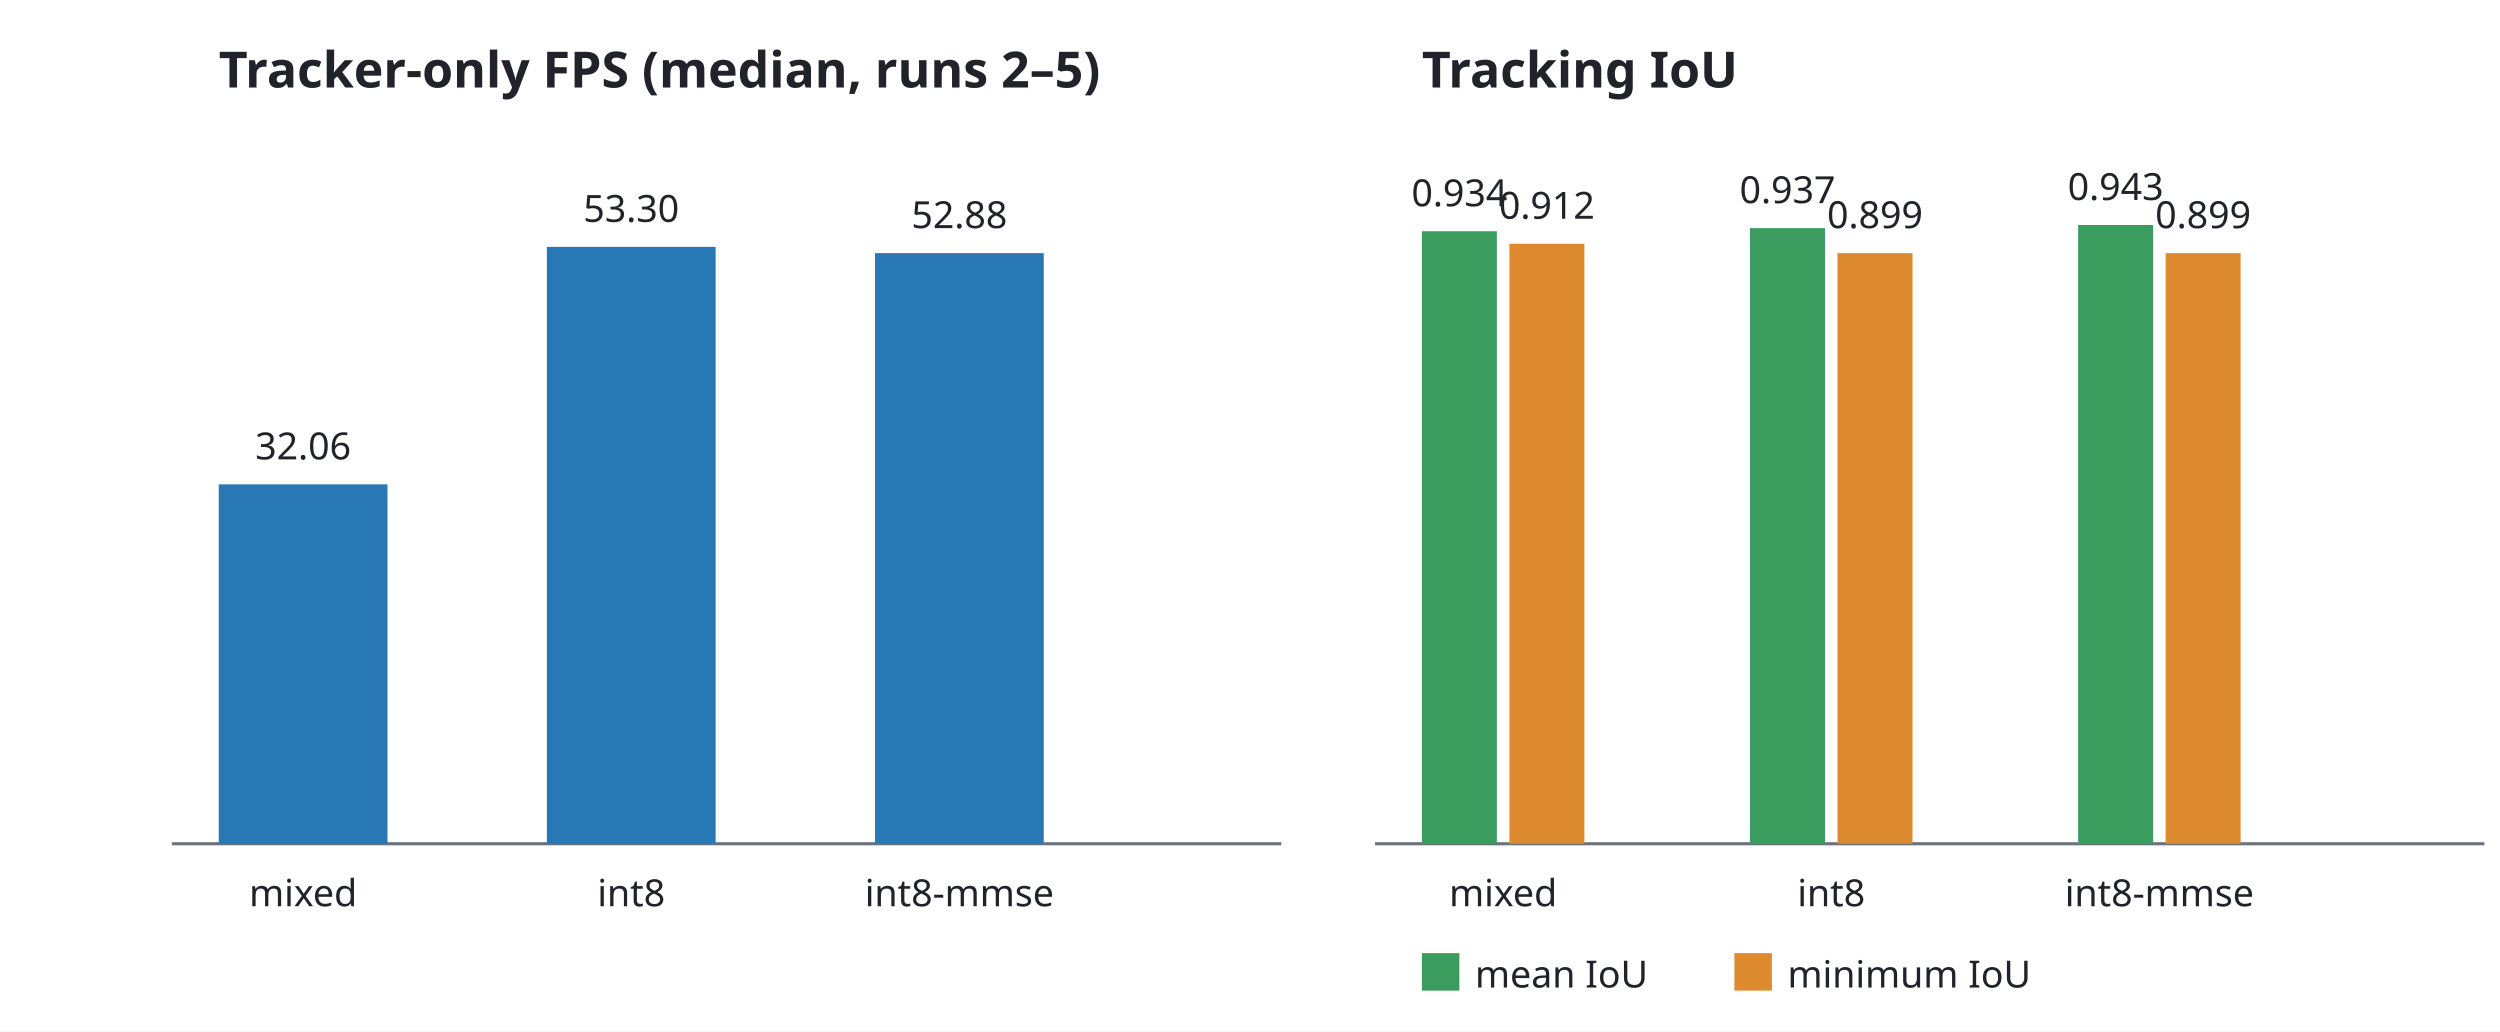
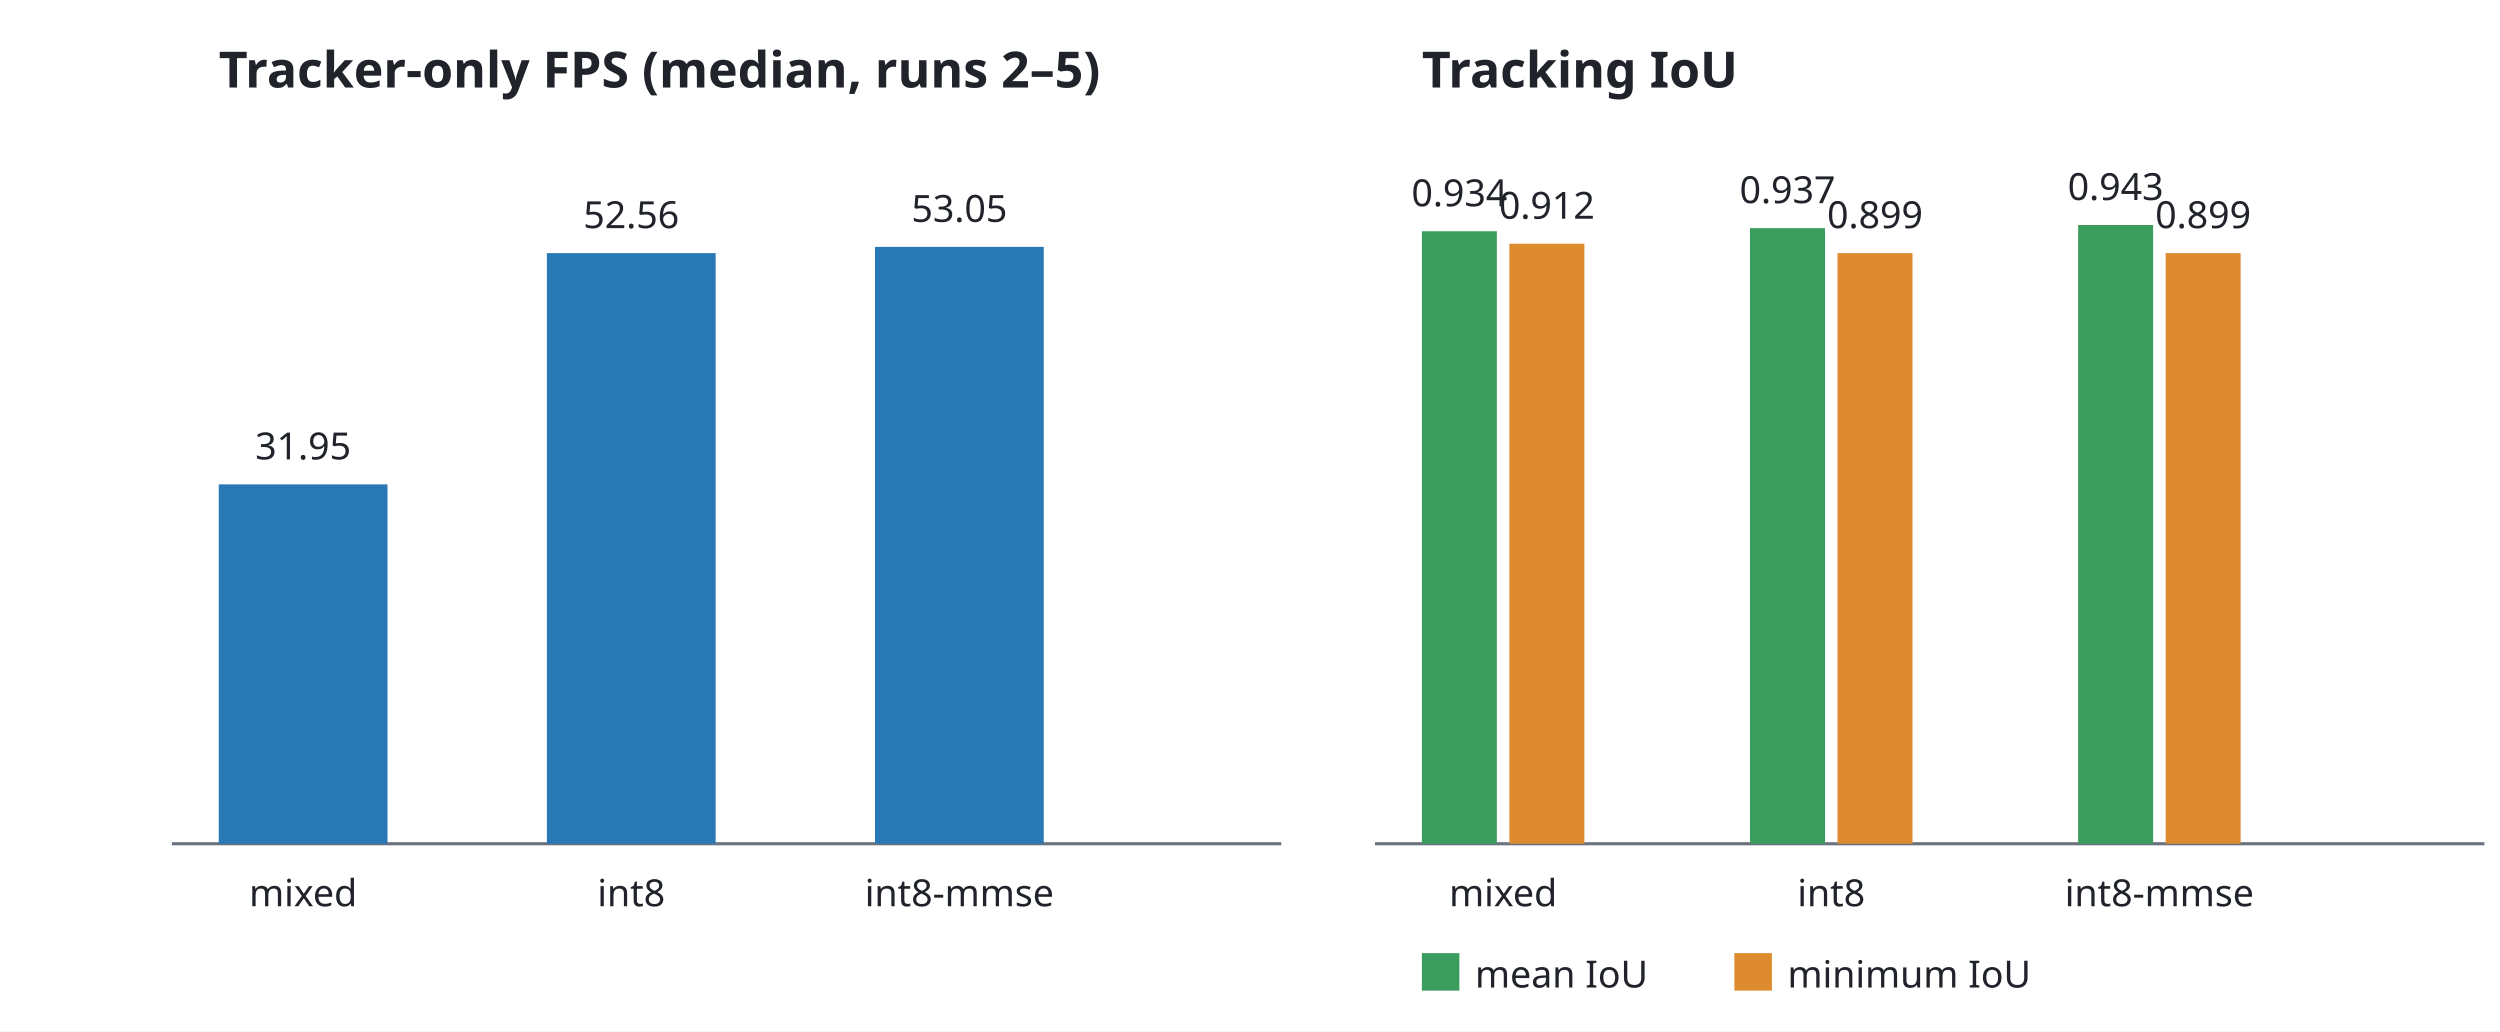
<svg xmlns="http://www.w3.org/2000/svg" width="800" height="330" viewBox="0 0 800 330">
  <style>text{font:12px sans-serif;fill:#20242a}.title{font-weight:bold;font-size:16px}.axis{stroke:#69727d}</style>
  <rect width="800" height="330" fill="white" />
  <text class="title" x="70" y="28">Tracker-only FPS (median, runs 2–5)</text>
  <text class="title" x="455" y="28">Tracking IoU</text>
  <line class="axis" x1="55" y1="270" x2="410" y2="270" />
  <line class="axis" x1="440" y1="270" x2="795" y2="270" />
  <rect x="70" y="155" width="54" height="115" fill="#2878b5" />
-   <rect x="175" y="79" width="54" height="191" fill="#2878b5" />
-   <rect x="280" y="81" width="54" height="189" fill="#2878b5" />
+   <rect x="175" y="81" width="54" height="189" fill="#2878b5" />
+   <rect x="280" y="79" width="54" height="191" fill="#2878b5" />
  <text x="97" y="290" text-anchor="middle">mixed</text>
-   <text x="97" y="147" text-anchor="middle">32.06</text>
+   <text x="97" y="147" text-anchor="middle">31.95</text>
  <text x="202" y="290" text-anchor="middle">int8</text>
-   <text x="202" y="71" text-anchor="middle">53.30</text>
+   <text x="202" y="73" text-anchor="middle">52.56</text>
  <text x="307" y="290" text-anchor="middle">int8-mmse</text>
-   <text x="307" y="73" text-anchor="middle">52.88</text>
+   <text x="307" y="71" text-anchor="middle">53.05</text>
  <rect x="455" y="74" width="24" height="196" fill="#3b9d5d" />
  <text x="467" y="66" text-anchor="middle">0.934</text>
  <rect x="483" y="78" width="24" height="192" fill="#dd8b2e" />
  <text x="495" y="70" text-anchor="middle">0.912</text>
  <text x="481" y="290" text-anchor="middle">mixed</text>
  <rect x="560" y="73" width="24" height="197" fill="#3b9d5d" />
  <text x="572" y="65" text-anchor="middle">0.937</text>
  <rect x="588" y="81" width="24" height="189" fill="#dd8b2e" />
  <text x="600" y="73" text-anchor="middle">0.899</text>
  <text x="586" y="290" text-anchor="middle">int8</text>
  <rect x="665" y="72" width="24" height="198" fill="#3b9d5d" />
  <text x="677" y="64" text-anchor="middle">0.943</text>
  <rect x="693" y="81" width="24" height="189" fill="#dd8b2e" />
  <text x="705" y="73" text-anchor="middle">0.899</text>
  <text x="691" y="290" text-anchor="middle">int8-mmse</text>
  <rect x="455" y="305" width="12" height="12" fill="#3b9d5d" />
  <text x="472" y="316">mean IoU</text>
  <rect x="555" y="305" width="12" height="12" fill="#dd8b2e" />
  <text x="572" y="316">minimum IoU</text>
</svg>
